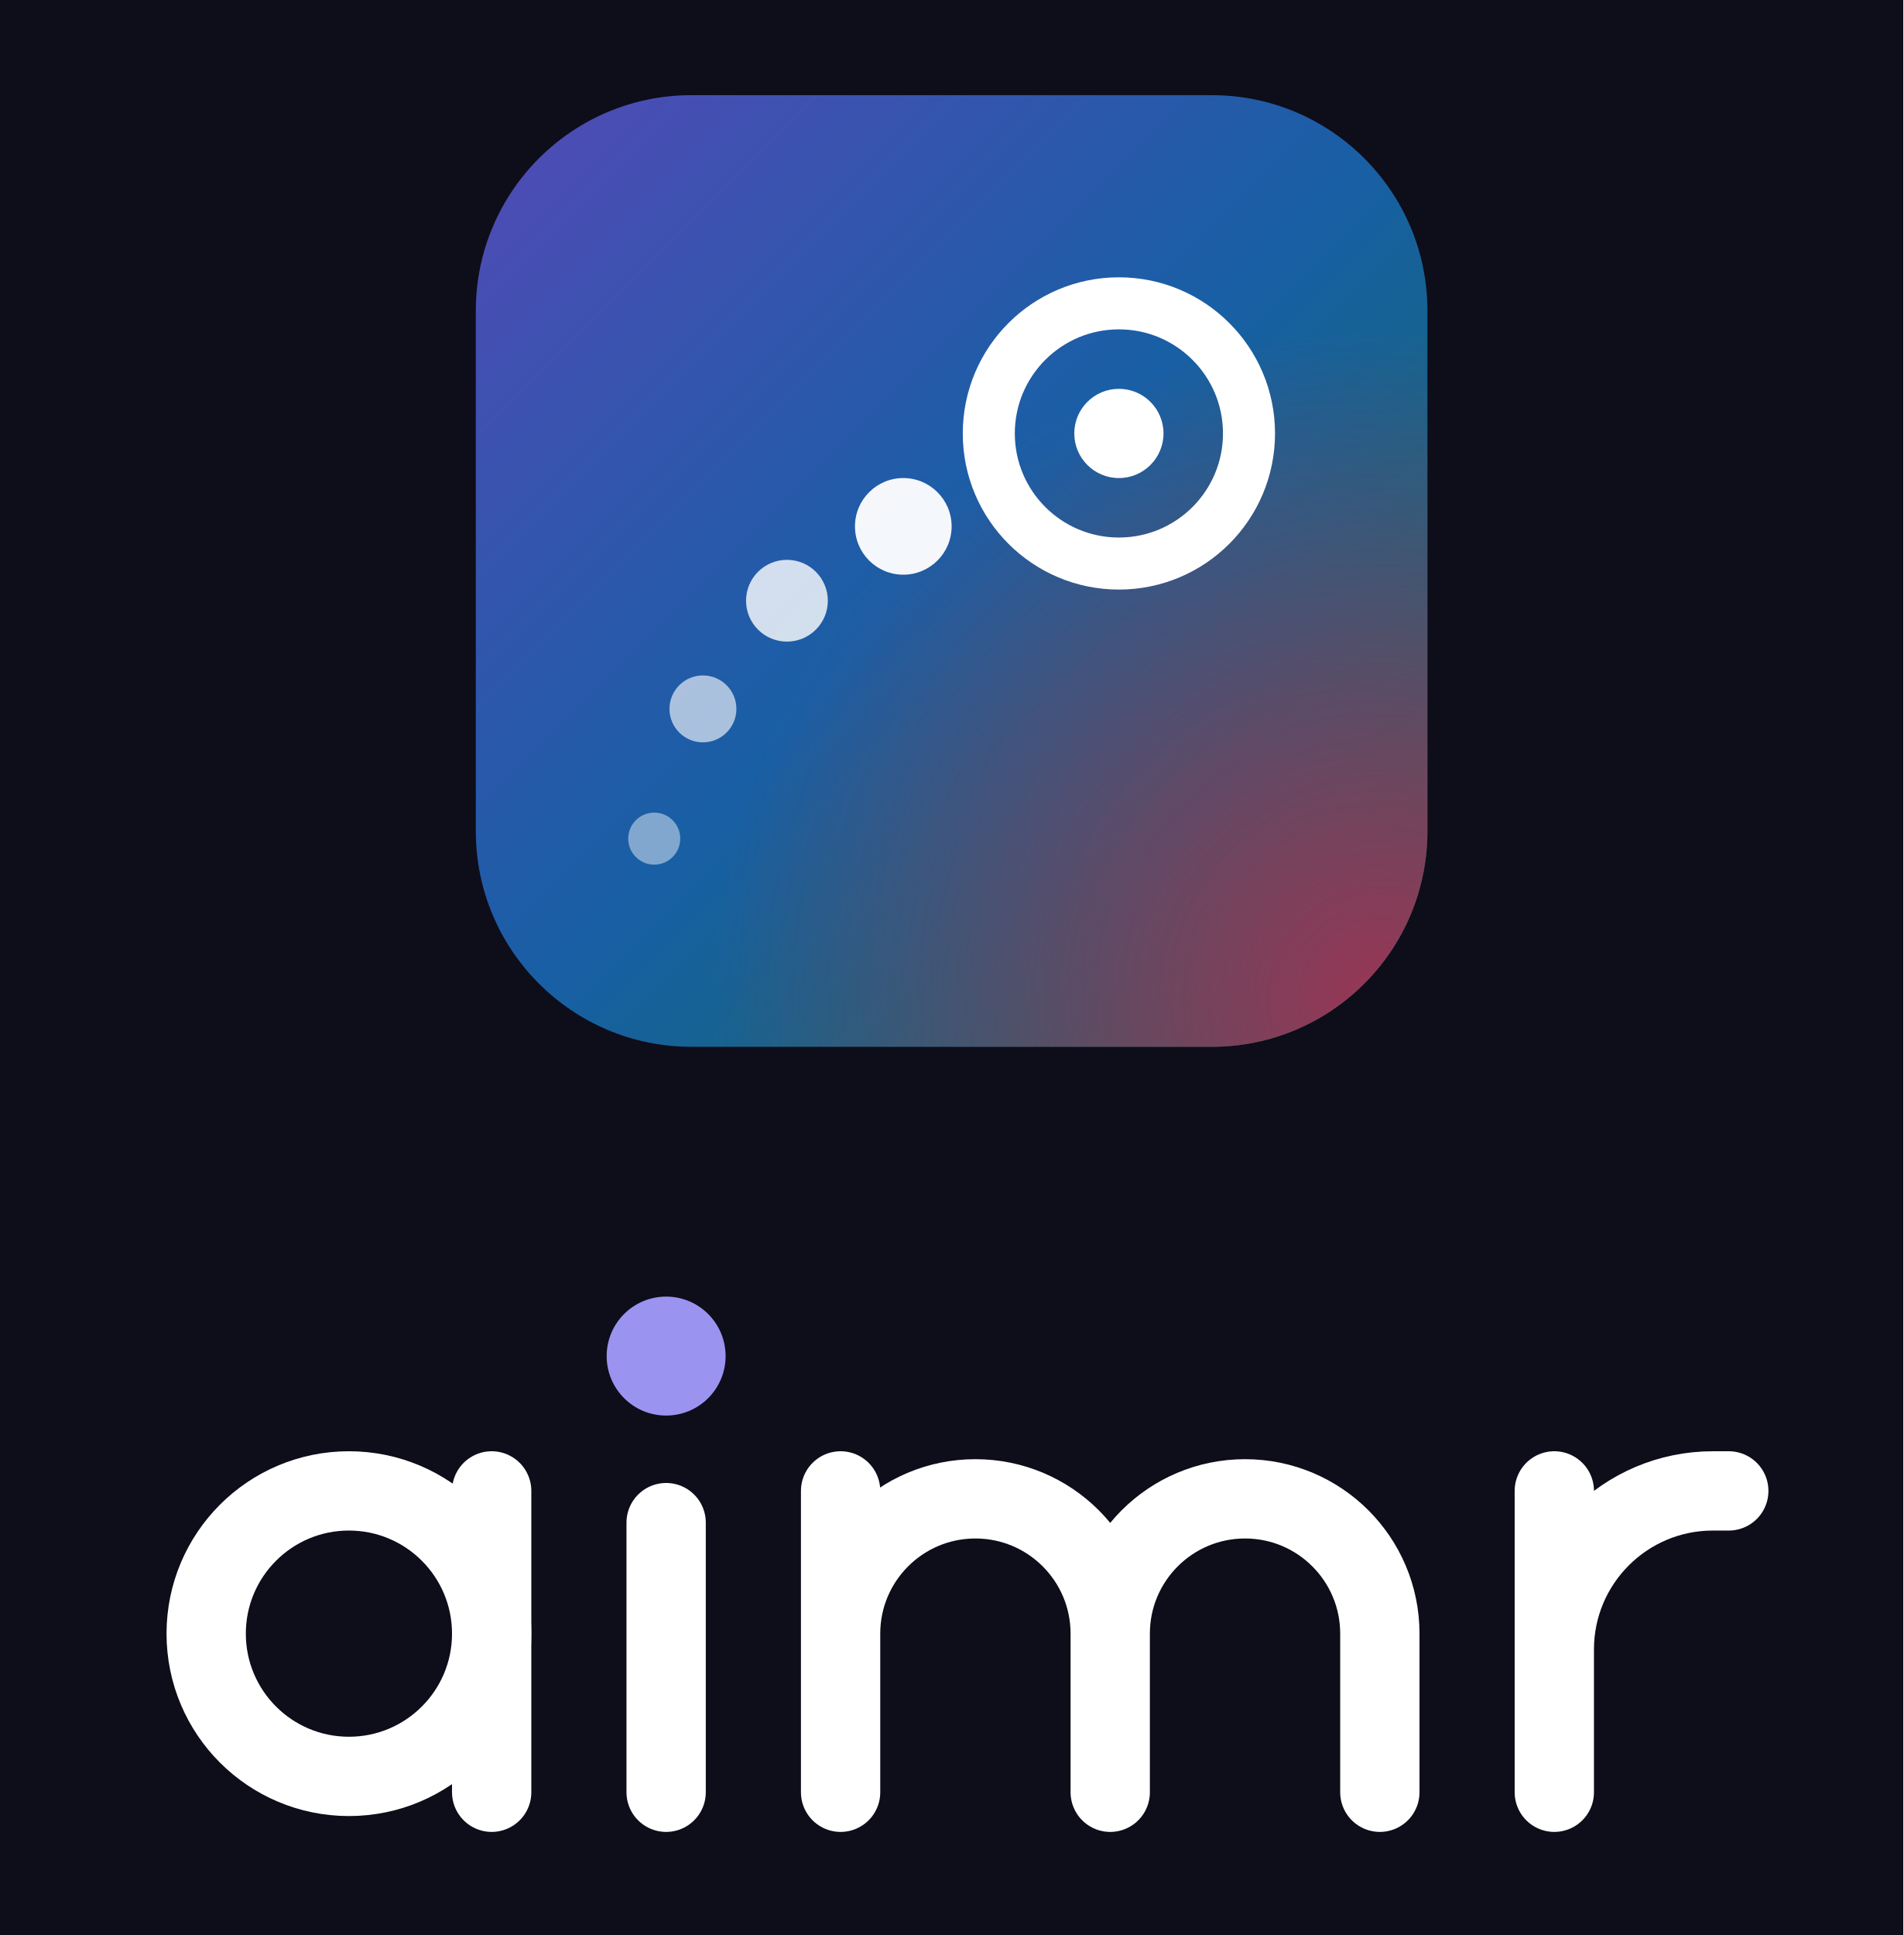
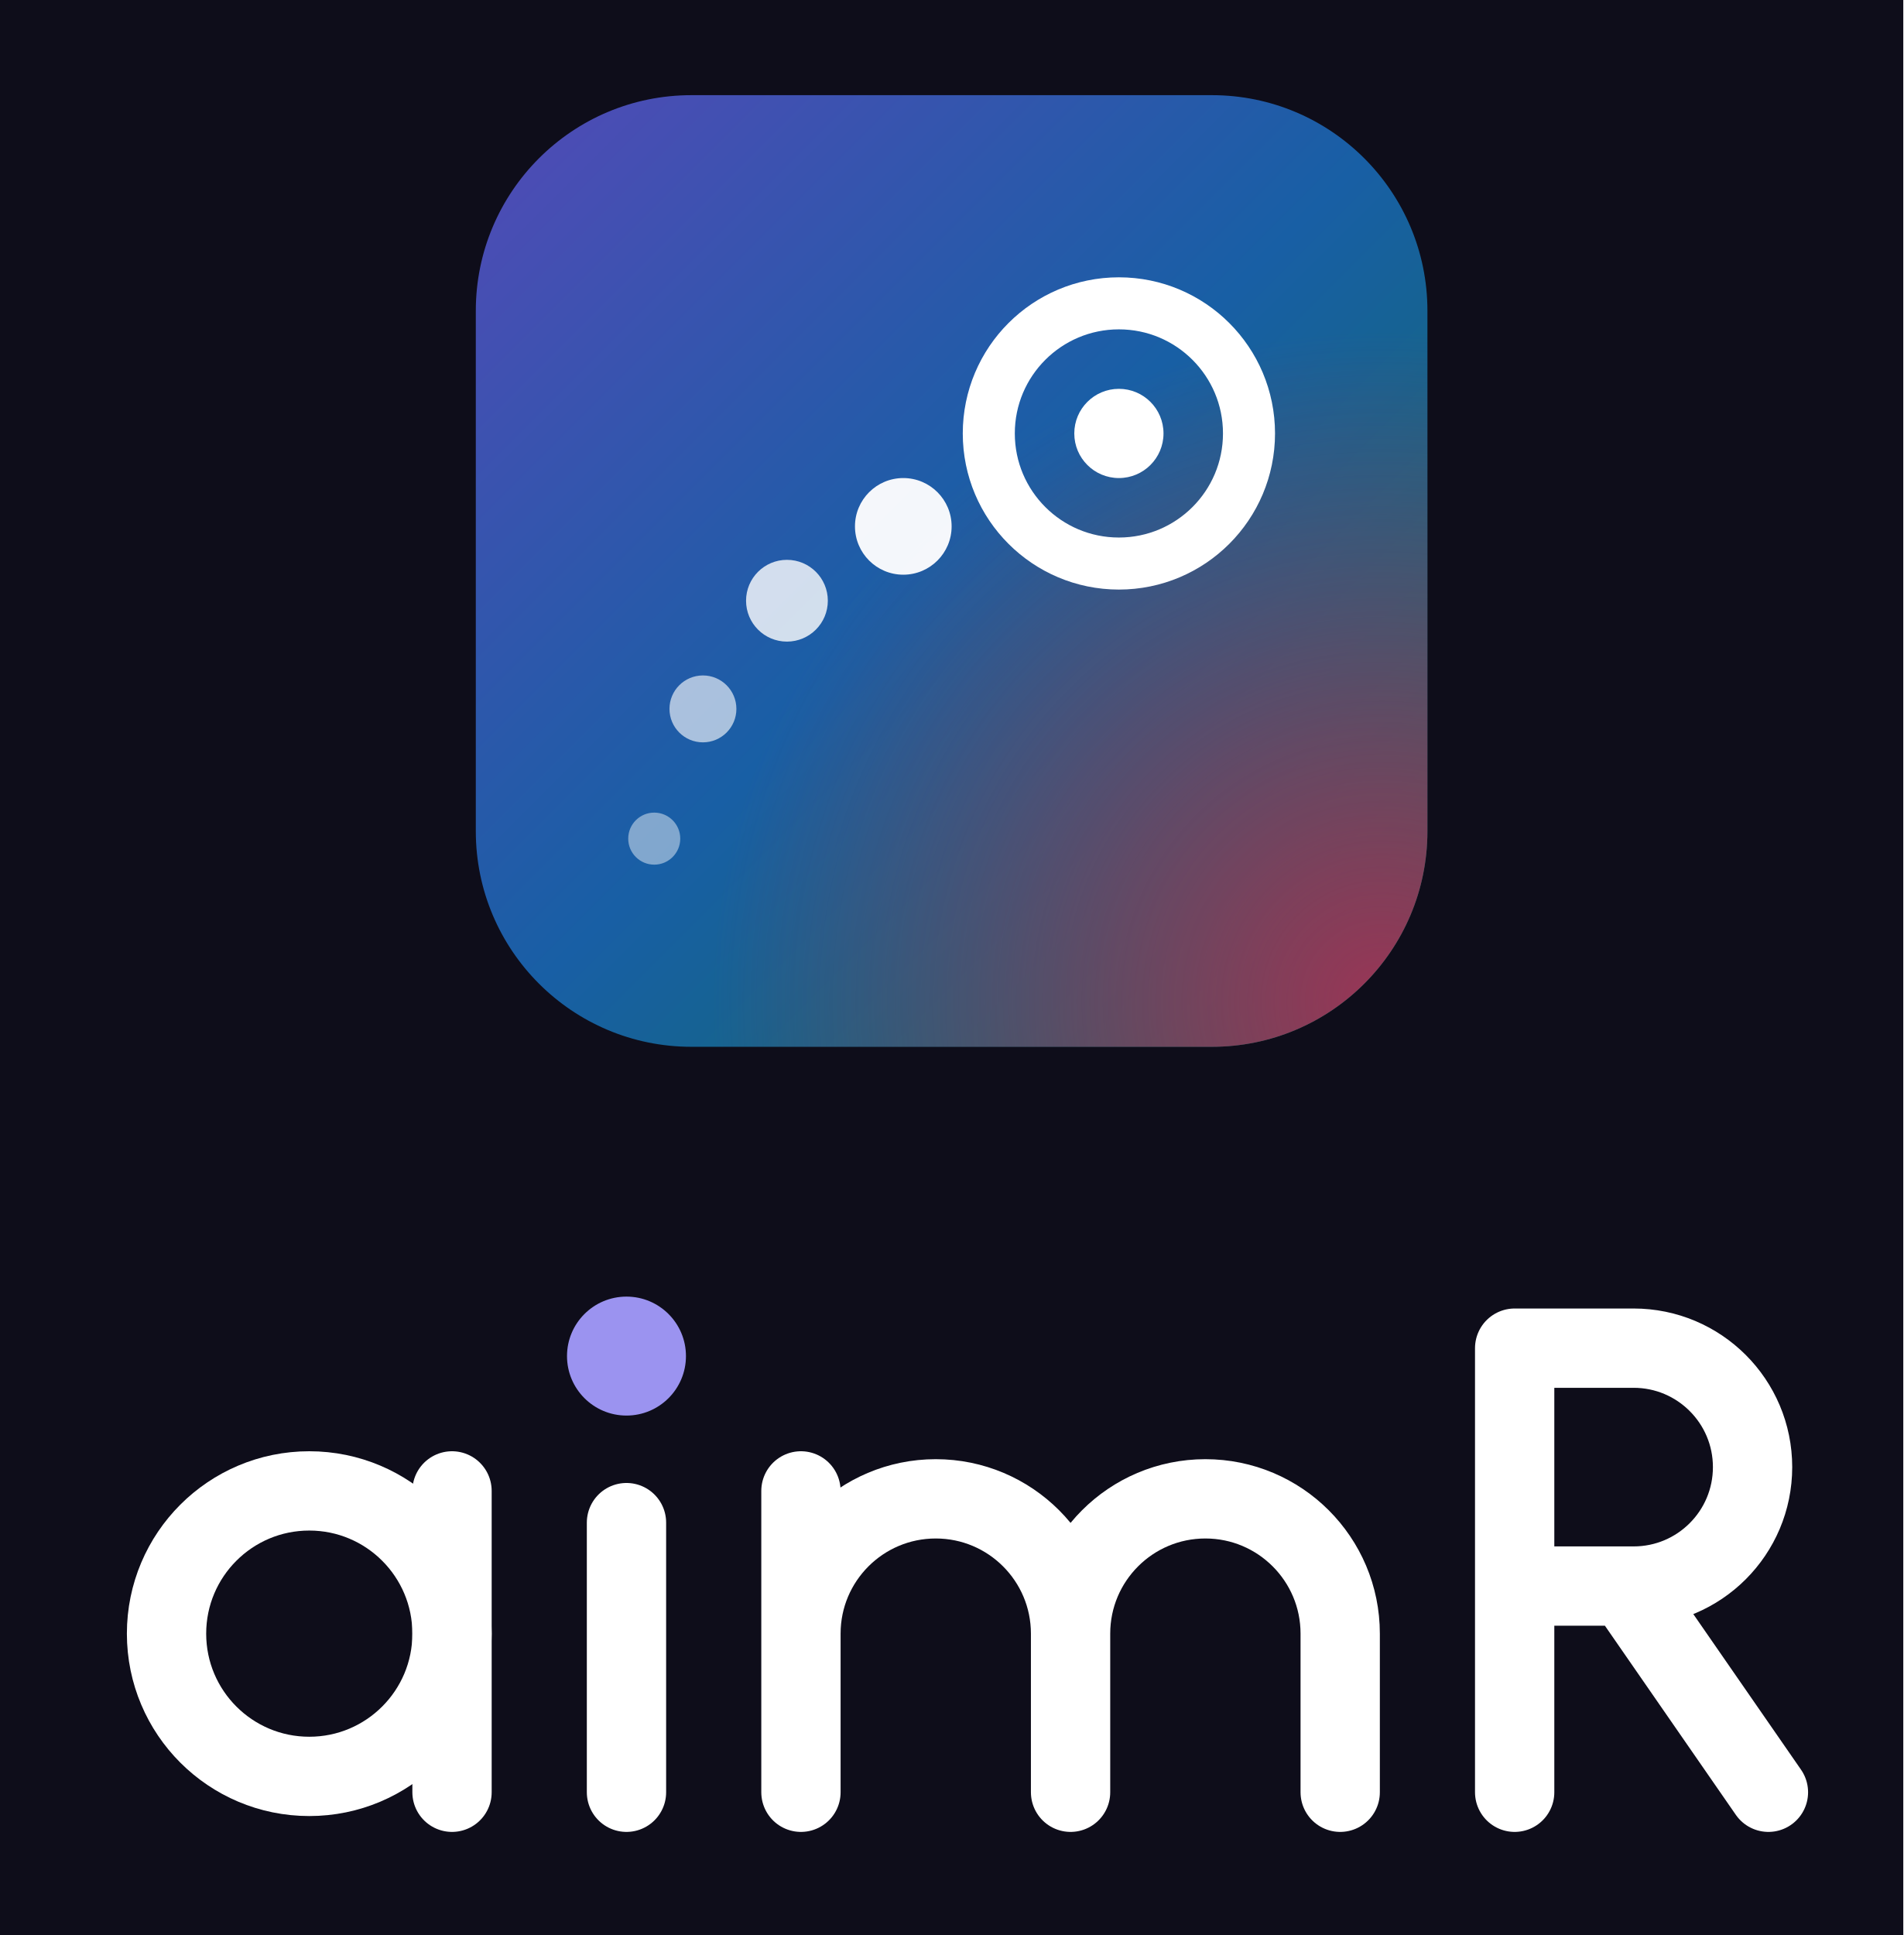
<svg xmlns="http://www.w3.org/2000/svg" viewBox="0 0 240 244" role="img" aria-labelledby="t">
  <rect width="240" height="244" fill="#0E0D1A" />
  <g transform="translate(60 12) scale(.234375)">
    <defs>
      <linearGradient id="vdarkg" x1="0" y1="0" x2="1" y2="1">
        <stop offset="0" stop-color="#534AB7" />
        <stop offset=".5" stop-color="#185FA5" />
        <stop offset="1" stop-color="#0F6E56" />
      </linearGradient>
      <radialGradient id="vdarkr" cx=".95" cy=".95" r=".7">
        <stop offset="0" stop-color="#993556" />
        <stop offset="1" stop-color="#993556" stop-opacity="0" />
      </radialGradient>
    </defs>
    <rect width="512" height="512" rx="116" fill="url(#vdarkg)" />
    <rect width="512" height="512" rx="116" fill="url(#vdarkr)" />
    <g transform="translate(-28 -14)">
      <circle cx="124.0" cy="414.0" r="14" fill="#fff" fill-opacity="0.45" />
      <circle cx="150.2" cy="344.2" r="18" fill="#fff" fill-opacity="0.62" />
      <circle cx="195.4" cy="286.0" r="22" fill="#fff" fill-opacity="0.8" />
      <circle cx="258.0" cy="246.0" r="26" fill="#fff" fill-opacity="0.95" />
      <circle cx="374" cy="196" r="70" fill="none" stroke="#fff" stroke-width="28" />
      <circle cx="374" cy="196" r="24" fill="#fff" />
    </g>
  </g>
-   <g transform="translate(22 166)">
+   <g transform="translate(17 166)">
    <g fill="none" stroke="#FFFFFF" stroke-width="10" stroke-linecap="round">
      <circle cx="22" cy="40" r="18" />
      <path d="M40 22 V60" />
      <path d="M62 26 V60" />
      <path d="M84 22 V60 M84 40 a17 17 0 0 1 34 0 V60 M118 40 a17 17 0 0 1 34 0 V60" />
-       <path d="M174 22 V60 M174 42 a20 20 0 0 1 20 -20 h2" />
+       <path d="M174 4 V60 M174 4 H189 a15 15 0 0 1 0 30 H174 M188 34 L206 60" stroke-linejoin="round" />
    </g>
    <circle cx="62" cy="5" r="7.5" fill="#9B93F0" />
  </g>
</svg>
